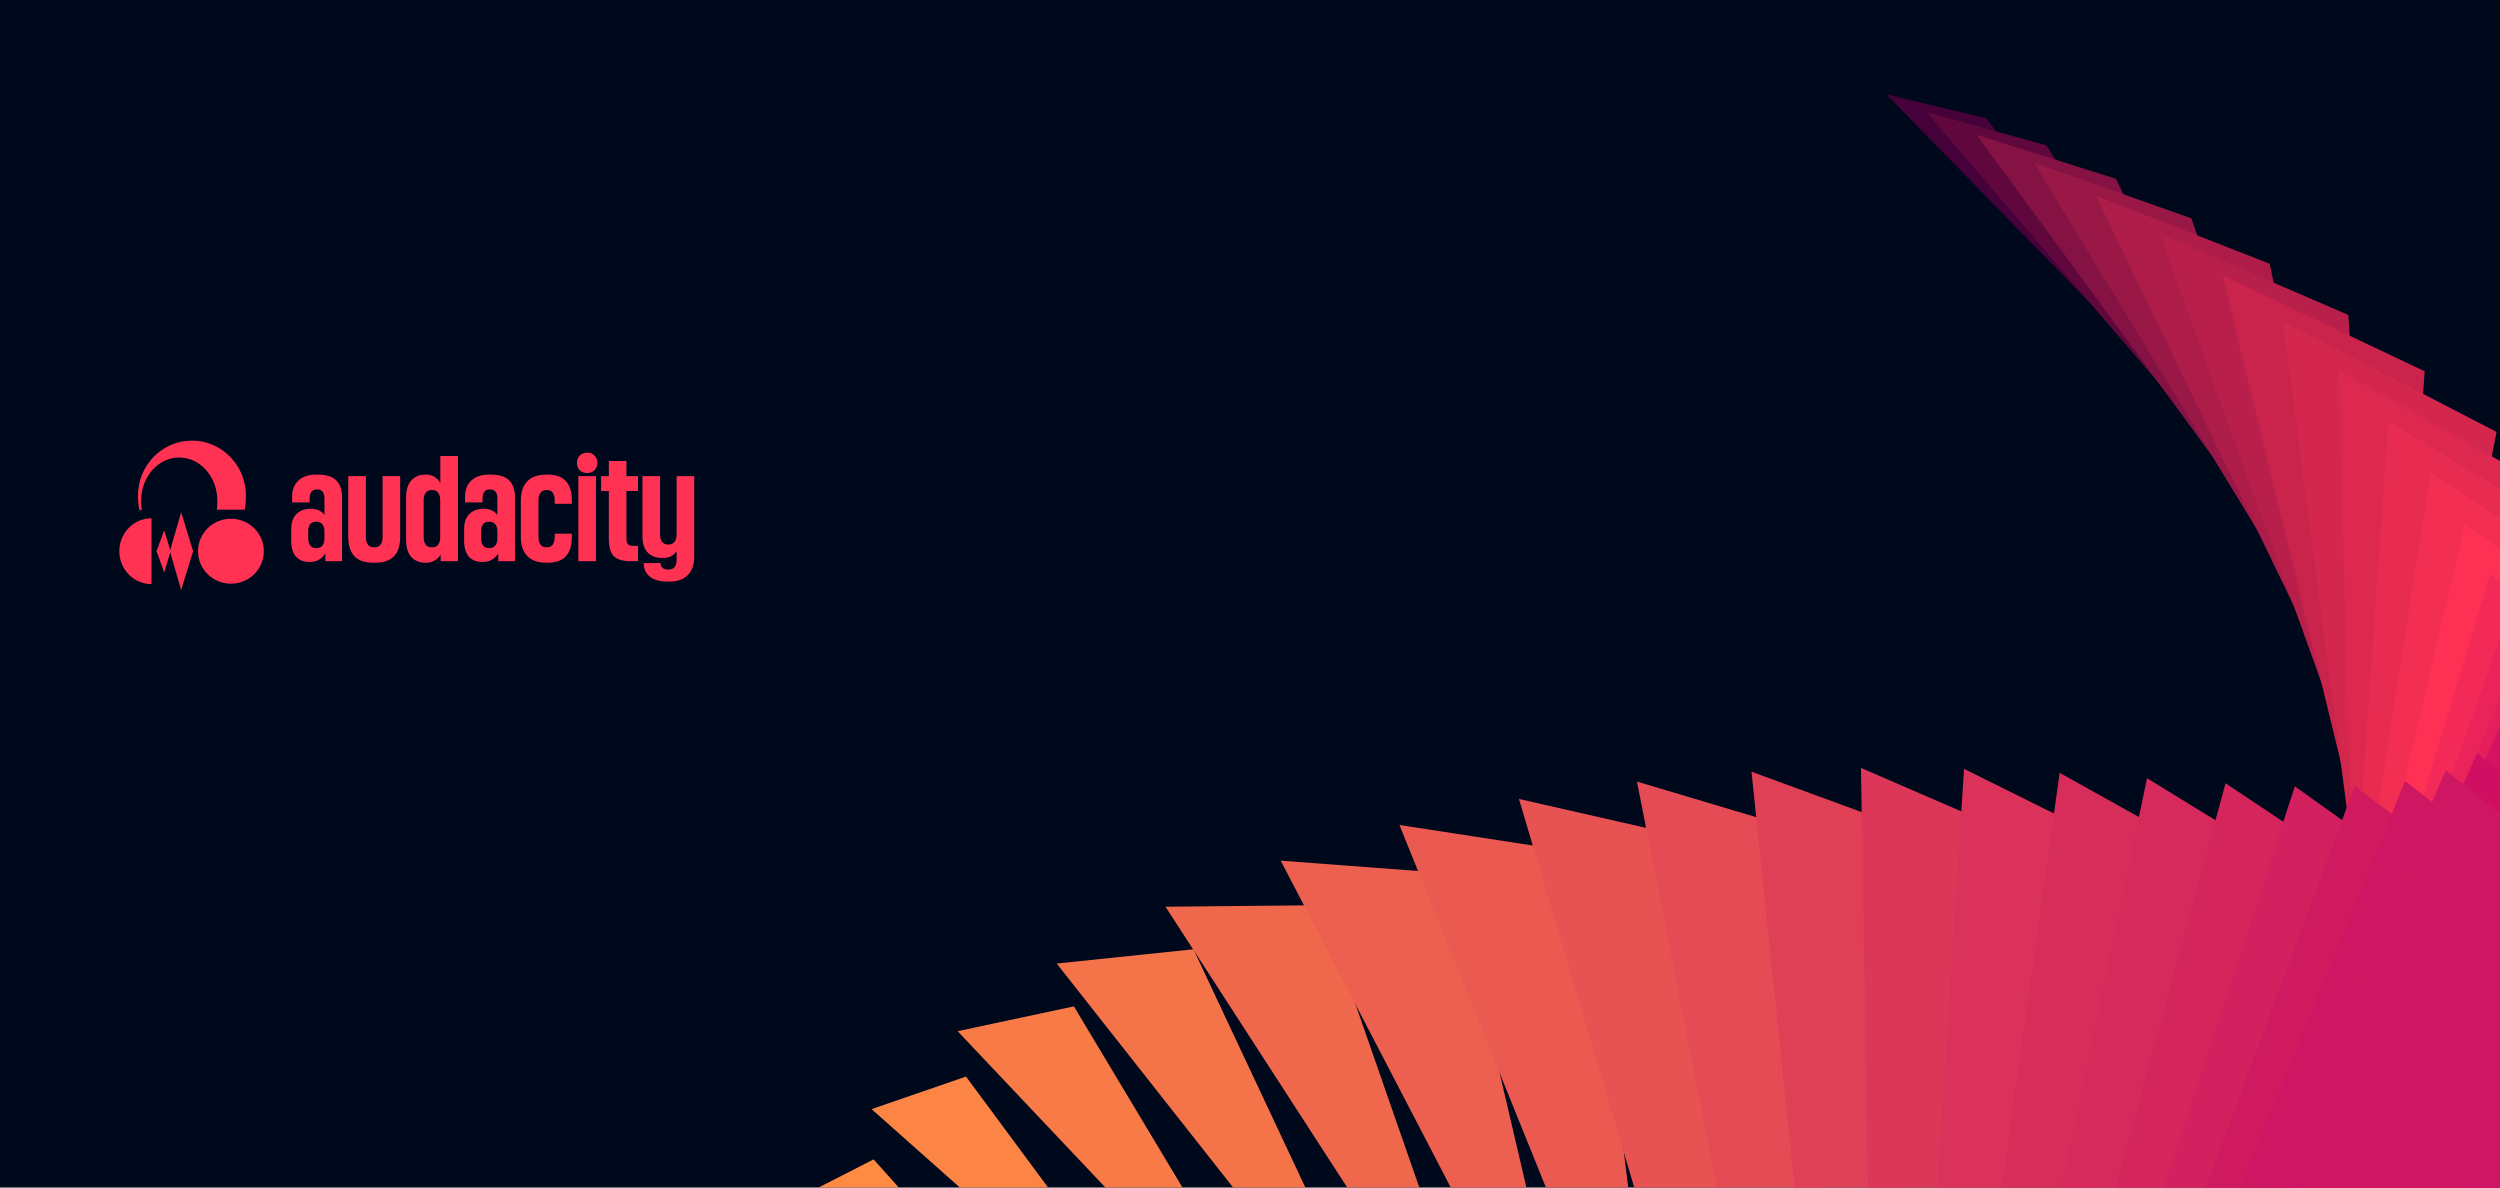
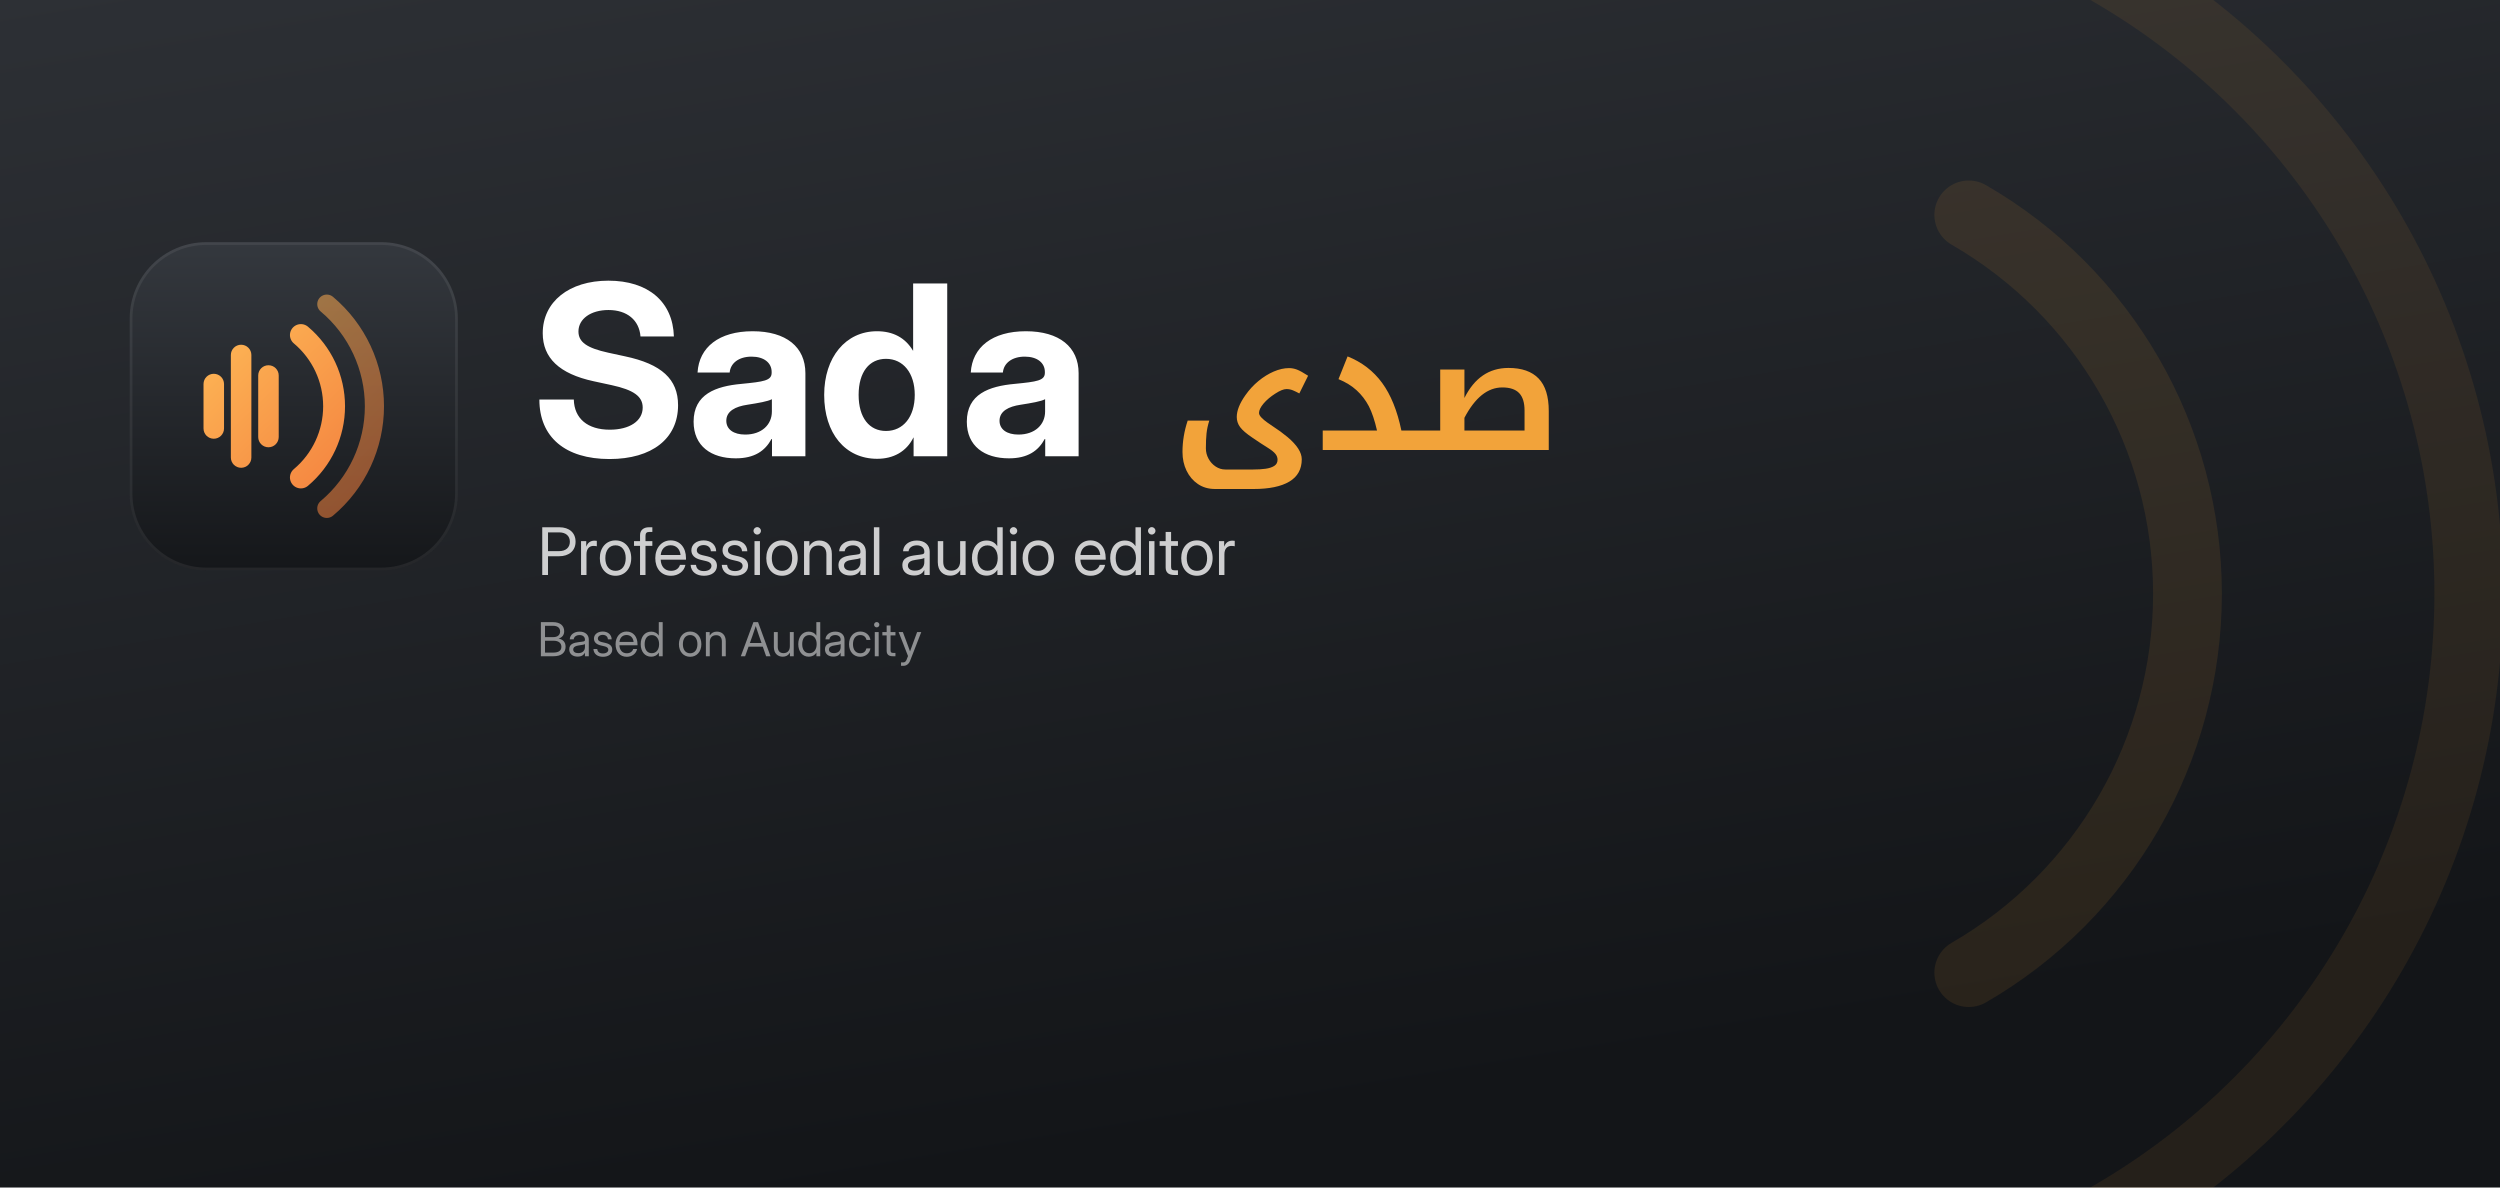
- <svg xmlns="http://www.w3.org/2000/svg" width="800" height="380" viewBox="0 0 800 380" fill="none">
-   <g clip-path="url(#clip0_3151_3563)">
-     <rect width="800" height="380" fill="#00081C" />
-     <path d="M603.652 30.207L721.223 150.662L635.603 37.822L603.652 30.207Z" fill="#46013A" />
-     <path d="M616.434 35.84L733.208 172.025L654.886 46.526L616.434 35.84Z" fill="#60083D" />
-     <path d="M632.488 43.131L744.029 195.194L677.112 57.214L632.488 43.131Z" fill="#841243" />
-     <path d="M650.879 52.066L752.985 220.117L701.246 69.863L650.879 52.066Z" fill="#991846" />
-     <path d="M670.693 62.615L759.494 246.665L726.327 84.421L670.693 62.615Z" fill="#AE1D49" />
-     <path d="M691.076 74.696L763.097 274.611L751.463 100.788L691.076 74.696Z" fill="#B8204B" />
-     <path d="M711.256 88.178L763.542 303.63L775.885 118.798L711.256 88.178Z" fill="#CA244C" />
-     <path d="M338.142 308.333L451.856 452.684L381.907 303.764L338.142 308.333Z" fill="#F57349" />
-     <path d="M372.956 290.147L481.072 457.178L422.712 289.663L372.956 290.147Z" fill="#F0684C" />
-     <path d="M306.435 329.977L421.139 451.293L343.644 322.035L306.435 329.977Z" fill="#F87A47" />
-     <path d="M409.829 275.411L508.204 464.495L464.967 279.565L409.829 275.411Z" fill="#ED604F" />
-     <path d="M730.554 102.873L760.753 333.317L798.903 138.206L730.554 102.873Z" fill="#D3274E" />
-     <path d="M278.896 354.916L389.584 453.217L309.118 344.5L278.896 354.916Z" fill="#FC8445" />
-     <path d="M447.817 263.996L532.776 474.251L507.736 273.213L447.817 263.996Z" fill="#EA5A50" />
-     <path d="M486.062 255.662L554.411 485.983L550.185 270.269L486.062 255.662Z" fill="#E75253" />
-     <path d="M256.502 382.783L357.923 458.582L279.551 371.004L256.502 382.783Z" fill="#FF8B43" />
-     <path d="M748.38 118.53L754.865 363.199L819.948 158.685L748.38 118.53Z" fill="#DD294F" />
-     <path d="M523.823 250.101L572.888 499.136L591.624 270.341L523.823 250.101Z" fill="#E44B54" />
-     <path d="M764.269 134.82L746.207 392.753L838.552 179.814L764.269 134.82Z" fill="#E82C51" />
-     <path d="M560.478 246.94L588.137 513.087L631.462 272.966L560.478 246.94Z" fill="#DF4056" />
-     <path d="M595.509 245.744L600.265 527.151L669.221 277.631L595.509 245.744Z" fill="#DC3759" />
-     <path d="M777.826 151.377L735.288 421.47L854.362 201.09L777.826 151.377Z" fill="#F22F52" />
-     <path d="M628.491 246.036L609.541 540.627L704.498 283.756L628.491 246.036Z" fill="#DA325A" />
-     <path d="M788.777 167.791L722.732 448.83L867.125 221.963L788.777 167.791Z" fill="#FE3154" />
-     <path d="M659.085 247.309L616.419 552.826L736.994 290.705L659.085 247.309Z" fill="#D72D5B" />
-     <path d="M796.923 183.626L709.242 474.389L876.691 241.855L796.923 183.626Z" fill="#F32957" />
-     <path d="M687.043 249.02L621.471 563.129L766.469 297.816L687.043 249.02Z" fill="#D62A5C" />
-     <path d="M802.132 198.459L695.525 497.736L882.968 260.187L802.132 198.459Z" fill="#EA235A" />
-     <path d="M712.166 250.636L625.356 570.999L792.779 304.403L712.166 250.636Z" fill="#D4255D" />
-     <path d="M804.331 211.893L682.256 518.533L885.952 276.423L804.331 211.893Z" fill="#E51F5C" />
-     <path d="M734.344 251.628L628.78 576.009L815.833 309.799L734.344 251.628Z" fill="#D2215E" />
-     <path d="M803.492 223.61L669.998 536.499L885.654 290.103L803.492 223.61Z" fill="#DF1B5E" />
-     <path d="M753.511 251.521L632.425 577.862L835.602 313.383L753.511 251.521Z" fill="#D01A60" />
-     <path d="M799.605 233.351L659.176 551.417L882.101 300.889L799.605 233.351Z" fill="#D51360" />
-     <path d="M769.619 249.909L636.889 576.366L852.092 314.627L769.619 249.909Z" fill="#CE1762" />
-     <path d="M792.666 240.974L650.041 563.107L875.323 308.575L792.666 240.974Z" fill="#D00F62" />
-     <path d="M782.67 246.463L642.656 571.447L865.324 313.119L782.67 246.463Z" fill="#CE1762" />
-     <path d="M84.429 176.386C84.429 182.126 79.715 186.78 73.899 186.78C68.083 186.78 63.369 182.126 63.369 176.386C63.369 170.645 68.083 165.991 73.899 165.991C79.715 165.991 84.429 170.645 84.429 176.386Z" fill="#FF3254" />
-     <path d="M61.418 140.997C51.878 140.997 44.144 148.882 44.144 158.609C44.144 160.037 44.311 161.916 44.625 163.245H45.365C45.23 162.423 45.16 161.085 45.16 160.219C45.16 152.59 50.619 146.405 57.353 146.405C64.088 146.405 69.547 152.59 69.547 160.219C69.547 160.944 69.497 162.393 69.402 163.088H78.301C78.557 161.882 78.692 159.893 78.692 158.609C78.692 148.882 70.958 140.997 61.418 140.997Z" fill="#FF3254" />
-     <path d="M38.182 176.386C38.182 182.202 42.794 186.917 48.483 186.917V165.854C42.794 165.854 38.182 170.569 38.182 176.386Z" fill="#FF3254" />
-     <path d="M57.969 163.913L61.798 176.386L57.969 188.797L54.366 176.386L57.969 163.913Z" fill="#FF3254" />
-     <path d="M52.552 169.704L54.586 176.386L52.552 183.158L50.08 176.386L52.552 169.704Z" fill="#FF3254" />
-     <path d="M98.93 179.835C97.183 179.835 95.782 179.274 94.728 178.152C93.706 176.997 93.195 175.297 93.195 173.053V169.292C93.195 167.147 93.772 165.53 94.926 164.441C96.079 163.352 97.546 162.807 99.326 162.807H99.523C100.479 162.807 101.336 162.989 102.094 163.352C102.885 163.715 103.462 164.21 103.824 164.837V159.59C103.824 157.61 103.066 156.62 101.55 156.62H101.352C100.594 156.62 100.018 156.884 99.622 157.412C99.26 157.94 99.078 158.666 99.078 159.59V160.778H93.492V158.748C93.492 156.702 94.151 155.053 95.469 153.799C96.821 152.512 98.732 151.868 101.204 151.868H101.698C104.368 151.868 106.329 152.479 107.581 153.7C108.834 154.888 109.46 156.686 109.46 159.095V179.587H104.121V177.112C102.901 178.927 101.27 179.835 99.227 179.835H98.93ZM98.633 172.41C98.633 173.301 98.848 174.027 99.276 174.588C99.704 175.116 100.314 175.38 101.105 175.38H101.352C102.143 175.38 102.753 175.116 103.182 174.588C103.61 174.027 103.824 173.301 103.824 172.41V169.935C103.824 169.044 103.61 168.335 103.182 167.807C102.753 167.246 102.143 166.965 101.352 166.965H101.105C100.281 166.965 99.655 167.229 99.227 167.757C98.831 168.285 98.633 169.011 98.633 169.935V172.41Z" fill="#FF3254" />
-     <path d="M119.554 180.082C116.786 180.082 114.743 179.389 113.424 178.003C112.106 176.617 111.447 174.522 111.447 171.717V152.363H117.083V171.915C117.083 172.905 117.297 173.697 117.725 174.291C118.154 174.852 118.78 175.132 119.604 175.132H119.9C120.724 175.132 121.351 174.852 121.779 174.291C122.207 173.697 122.422 172.905 122.422 171.915V152.363H128.057V171.717C128.057 174.522 127.398 176.617 126.08 178.003C124.762 179.389 122.718 180.082 119.95 180.082H119.554Z" fill="#FF3254" />
-     <path d="M136.164 180.082C134.285 180.082 132.769 179.472 131.616 178.251C130.495 176.997 129.935 175.132 129.935 172.657V159.293C129.935 156.818 130.495 154.97 131.616 153.749C132.769 152.495 134.285 151.868 136.164 151.868H136.411C137.433 151.868 138.339 152.132 139.13 152.66C139.921 153.155 140.514 153.815 140.91 154.64V145.928H146.546V179.587H141.009V177.508C140.481 178.3 139.822 178.927 139.031 179.389C138.273 179.851 137.4 180.082 136.411 180.082H136.164ZM135.571 171.915C135.571 172.905 135.785 173.697 136.213 174.291C136.642 174.852 137.268 175.132 138.092 175.132H138.339C139.163 175.132 139.789 174.852 140.218 174.291C140.646 173.697 140.86 172.905 140.86 171.915V160.035C140.86 159.045 140.646 158.27 140.218 157.709C139.789 157.115 139.163 156.818 138.339 156.818H138.092C137.268 156.818 136.642 157.115 136.213 157.709C135.785 158.27 135.571 159.045 135.571 160.035V171.915Z" fill="#FF3254" />
-     <path d="M154.257 179.835C152.51 179.835 151.109 179.274 150.055 178.152C149.033 176.997 148.522 175.297 148.522 173.053V169.292C148.522 167.147 149.099 165.53 150.252 164.441C151.406 163.352 152.872 162.807 154.652 162.807H154.85C155.806 162.807 156.663 162.989 157.421 163.352C158.212 163.715 158.788 164.21 159.151 164.837V159.59C159.151 157.61 158.393 156.62 156.877 156.62H156.679C155.921 156.62 155.344 156.884 154.949 157.412C154.586 157.94 154.405 158.666 154.405 159.59V160.778H148.819V158.748C148.819 156.702 149.478 155.053 150.796 153.799C152.147 152.512 154.059 151.868 156.531 151.868H157.025C159.695 151.868 161.656 152.479 162.908 153.7C164.16 154.888 164.787 156.686 164.787 159.095V179.587H159.447V177.112C158.228 178.927 156.597 179.835 154.553 179.835H154.257ZM153.96 172.41C153.96 173.301 154.174 174.027 154.603 174.588C155.031 175.116 155.641 175.38 156.432 175.38H156.679C157.47 175.38 158.08 175.116 158.508 174.588C158.937 174.027 159.151 173.301 159.151 172.41V169.935C159.151 169.044 158.937 168.335 158.508 167.807C158.08 167.246 157.47 166.965 156.679 166.965H156.432C155.608 166.965 154.982 167.229 154.553 167.757C154.158 168.285 153.96 169.011 153.96 169.935V172.41Z" fill="#FF3254" />
-     <path d="M174.881 180.082C172.178 180.082 170.135 179.373 168.751 177.954C167.367 176.535 166.675 174.505 166.675 171.866V160.085C166.675 157.445 167.367 155.416 168.751 153.997C170.135 152.578 172.178 151.868 174.881 151.868H175.227C180.401 151.868 182.989 154.607 182.989 160.085V161.223H177.501V160.035C177.501 159.012 177.287 158.22 176.858 157.659C176.463 157.098 175.853 156.818 175.029 156.818H174.832C174.008 156.818 173.381 157.115 172.953 157.709C172.525 158.27 172.31 159.045 172.31 160.035V171.915C172.31 172.905 172.525 173.697 172.953 174.291C173.381 174.852 174.008 175.132 174.832 175.132H175.029C175.853 175.132 176.463 174.852 176.858 174.291C177.287 173.697 177.501 172.905 177.501 171.915V170.777H182.989V171.866C182.989 177.343 180.401 180.082 175.227 180.082H174.881Z" fill="#FF3254" />
-     <path d="M185.075 152.363H190.711V179.587H185.075V152.363ZM184.63 148.106C184.63 147.149 184.927 146.374 185.52 145.78C186.147 145.153 186.938 144.839 187.893 144.839C188.849 144.839 189.624 145.153 190.217 145.78C190.843 146.374 191.156 147.149 191.156 148.106C191.156 149.063 190.843 149.855 190.217 150.482C189.624 151.076 188.849 151.373 187.893 151.373C186.938 151.373 186.147 151.076 185.52 150.482C184.927 149.855 184.63 149.063 184.63 148.106Z" fill="#FF3254" />
-     <path d="M201.741 179.587C199.335 179.587 197.572 179.059 196.451 178.003C195.364 176.914 194.82 175.066 194.82 172.459V157.115H192.348V152.363H194.82V147.512H200.456V152.363H204.163V157.115H200.456V172.113C200.456 173.07 200.62 173.746 200.95 174.142C201.28 174.505 201.856 174.687 202.68 174.687H204.163V179.587H201.741Z" fill="#FF3254" />
-     <path d="M213.797 186.121C211.358 186.121 209.479 185.643 208.161 184.686C206.875 183.729 206.15 182.409 205.986 180.726L205.936 180.181H211.325L211.374 180.478C211.572 181.666 212.379 182.26 213.797 182.26H213.945C215.659 182.26 216.516 181.204 216.516 179.092V176.37C215.56 177.822 214.143 178.548 212.264 178.548H211.967C209.957 178.548 208.392 177.97 207.271 176.815C206.15 175.66 205.59 173.928 205.59 171.618V152.363H211.226V171.074C211.226 172.063 211.44 172.839 211.869 173.4C212.33 173.961 212.956 174.241 213.747 174.241H213.994C214.785 174.241 215.395 173.961 215.824 173.4C216.285 172.839 216.516 172.063 216.516 171.074V152.363H222.151V178.003C222.151 180.709 221.443 182.739 220.026 184.092C218.641 185.445 216.664 186.121 214.093 186.121H213.797Z" fill="#FF3254" />
+ <svg xmlns="http://www.w3.org/2000/svg" width="800" height="380" viewBox="0 0 800 380">
+   <defs>
+     <linearGradient id="pg" x1="0" y1="0" x2="0.35" y2="1">
+       <stop offset="0" stop-color="#2D3035" />
+       <stop offset="1" stop-color="#131518" />
+     </linearGradient>
+     <linearGradient id="mbg" x1="0" y1="0" x2="0" y2="1">
+       <stop offset="0" stop-color="#34383E" />
+       <stop offset="1" stop-color="#15171A" />
+     </linearGradient>
+     <linearGradient id="mamber" gradientUnits="userSpaceOnUse" x1="200" y1="200" x2="800" y2="820">
+       <stop offset="0" stop-color="#FFC15A" />
+       <stop offset="1" stop-color="#F2763A" />
+     </linearGradient>
+   </defs>
+   <rect width="800" height="380" fill="url(#pg)" />
+   <path d="M630.00,68.76 A140.00,140.00 0 0 1 630.00,311.24" fill="none" stroke="#F2A33A" stroke-width="22" stroke-linecap="round" stroke-opacity="0.100" />
+   <path d="M675.00,-9.19 A230.00,230.00 0 0 1 675.00,389.19" fill="none" stroke="#F2A33A" stroke-width="22" stroke-linecap="round" stroke-opacity="0.083" />
+   <path d="M720.00,-87.13 A320.00,320.00 0 0 1 720.00,467.13" fill="none" stroke="#F2A33A" stroke-width="22" stroke-linecap="round" stroke-opacity="0.067" />
+   <path d="M765.00,-165.07 A410.00,410.00 0 0 1 765.00,545.07" fill="none" stroke="#F2A33A" stroke-width="22" stroke-linecap="round" stroke-opacity="0.050" />
+   <path d="M810.00,-243.01 A500.00,500.00 0 0 1 810.00,623.01" fill="none" stroke="#F2A33A" stroke-width="22" stroke-linecap="round" stroke-opacity="0.033" />
+   <g transform="translate(38.00,74.00) scale(0.10938)">
+     <rect x="32" y="32" width="960" height="960" rx="224" fill="url(#mbg)" />
+     <rect x="36" y="36" width="952" height="952" rx="220" fill="none" stroke="#FFFFFF" stroke-opacity="0.07" stroke-width="8" />
+     <rect x="248.0" y="417.0" width="60" height="190" rx="30.0" fill="url(#mamber)" />
+     <rect x="328.0" y="332.0" width="60" height="360" rx="30.0" fill="url(#mamber)" />
+     <rect x="408.0" y="392.0" width="60" height="240" rx="30.0" fill="url(#mamber)" />
+     <path d="M532.84,303.64 A272.00,272.00 0 0 1 532.84,720.36" fill="none" stroke="url(#mamber)" stroke-width="64" stroke-linecap="round" stroke-opacity="1.0" />
+     <path d="M608.69,213.24 A390.00,390.00 0 0 1 608.69,810.76" fill="none" stroke="url(#mamber)" stroke-width="56" stroke-linecap="round" stroke-opacity="0.55" />
  </g>
-   <defs>
-     <clipPath id="clip0_3151_3563">
-       <rect width="800" height="380" fill="white" />
-     </clipPath>
-   </defs>
+   <path d="M195.049 146.891C208.668 146.891 216.98 140.322 216.98 129.672C216.98 121.359 211.748 116.498 199.947 114.012L194.641 112.861C187.85 111.377 185.104 109.484 185.104 106.07C185.104 102.025 189.074 99.205 194.715 99.205C200.652 99.205 204.549 102.434 204.957 107.666H215.645C215.311 96.533 207.406 89.816 194.678 89.816C182.098 89.816 173.674 96.57 173.674 106.627C173.674 114.531 178.98 119.615 189.928 121.99L195.754 123.252C202.768 124.773 205.662 126.852 205.662 130.414C205.662 134.719 201.469 137.502 195.123 137.502C188.035 137.502 183.768 133.939 183.619 127.854H172.598C172.598 139.877 180.873 146.891 195.049 146.891ZM235.424 146.668C241.436 146.668 244.812 144.293 246.891 140.471H247.039V146.0H257.727V119.43C257.727 111.043 251.566 105.996 240.842 105.996C230.08 105.996 223.697 111.117 223.215 119.207H233.494C233.754 116.201 236.426 114.123 240.508 114.123C244.516 114.123 246.928 116.127 246.928 119.021V119.281C246.928 121.805 244.404 122.139 237.242 122.844C229.078 123.586 221.953 126.109 221.953 134.941C221.953 142.771 227.594 146.668 235.424 146.668ZM238.467 139.061C234.793 139.061 232.418 137.428 232.418 134.645C232.418 131.527 235.387 130.08 239.135 129.523C242.66 128.967 245.74 128.447 247.002 127.742V131.676C247.002 135.906 243.736 139.061 238.467 139.061ZM280.697 146.816C285.855 146.816 290.049 144.553 292.312 139.988H292.35V146.0H303.111V90.707H292.201V112.23H292.164C289.641 108.0 285.707 105.996 280.623 105.996C270.604 105.996 263.738 114.346 263.738 126.369C263.738 138.652 270.455 146.816 280.697 146.816ZM283.518 137.91C278.211 137.91 274.76 133.717 274.76 126.369C274.76 119.021 278.211 114.828 283.518 114.828C289.047 114.828 292.721 119.393 292.721 126.369C292.721 133.383 289.047 137.91 283.518 137.91ZM322.854 146.668C328.865 146.668 332.242 144.293 334.32 140.471H334.469V146.0H345.156V119.43C345.156 111.043 338.996 105.996 328.271 105.996C317.51 105.996 311.127 111.117 310.645 119.207H320.924C321.184 116.201 323.855 114.123 327.938 114.123C331.945 114.123 334.357 116.127 334.357 119.021V119.281C334.357 121.805 331.834 122.139 324.672 122.844C316.508 123.586 309.383 126.109 309.383 134.941C309.383 142.771 315.023 146.668 322.854 146.668ZM325.896 139.061C322.223 139.061 319.848 137.428 319.848 134.645C319.848 131.527 322.816 130.08 326.564 129.523C330.09 128.967 333.17 128.447 334.432 127.742V131.676C334.432 135.906 331.166 139.061 325.896 139.061Z" fill="#FFFFFF" fill-opacity="1.0" />
+   <path d="M388.848 156.48Q385.676 156.48 383.336 154.894Q380.996 153.308 379.696 150.63Q378.396 147.952 378.396 144.624Q378.396 139.58 380.06 134.588H386.976Q386.3 136.72 386.092 138.67Q385.884 140.62 385.884 143.48Q385.884 145.248 386.742 146.808Q387.6 148.368 389.03 149.304Q390.46 150.24 392.072 150.24H401.068Q403.2 150.24 404.942 150.006Q406.684 149.772 407.75 149.096Q408.816 148.42 408.816 147.12Q408.816 146.08 408.114 145.222Q407.412 144.364 405.748 143.324Q403.564 141.972 400.756 140.048Q397.896 138.124 396.83 136.668Q395.764 135.212 395.764 133.444Q395.764 130.376 398.52 126.476Q400.34 123.876 402.706 121.926Q405.072 119.976 407.62 118.884Q410.168 117.792 412.508 117.792Q413.756 117.792 415.004 118.26Q416.252 118.728 418.592 120.236L415.784 125.904Q414.744 125.332 413.756 124.916Q412.768 124.5 411.676 124.5Q410.324 124.5 408.088 125.956Q405.8 127.412 404.344 129.128Q402.888 130.844 402.888 132.144Q402.888 132.82 403.668 133.626Q404.448 134.432 405.514 135.186Q406.58 135.94 407.516 136.564Q409.648 137.916 411.988 139.84Q416.564 143.688 416.564 146.964Q416.564 151.748 412.586 154.114Q408.608 156.48 401.12 156.48ZM423.272 137.76H440.64Q439.548 132.976 438.04 130.012Q436.48 127.048 434.114 124.89Q431.748 122.732 428.316 121.328L431.228 114.048Q438.092 116.804 442.278 122.524Q446.464 128.244 448.44 137.76H455.252Q455.512 137.76 455.512 137.968V143.74Q455.512 144.0 455.252 144.0H423.272ZM454.732 144.0Q454.472 144.0 454.472 143.74V137.968Q454.472 137.76 454.732 137.76H460.868V118.26H468.616V127.36Q473.4 117.74 482.708 117.74Q489.104 117.74 492.354 121.12Q495.604 124.5 495.604 131.52V144.0ZM487.856 137.76V131.364Q487.856 127.568 486.114 125.774Q484.372 123.98 480.732 123.98Q473.712 123.98 468.616 133.704V137.76Z" fill="#F2A33A" fill-opacity="1.0" />
+   <path d="M173.518 184.0H175.363V178.001H178.911C182.1 178.001 184.182 176.207 184.182 173.356C184.182 170.506 182.182 168.722 178.993 168.722H173.518ZM175.363 176.361V170.362H178.932C181.054 170.362 182.356 171.5 182.356 173.356C182.356 175.212 181.054 176.361 178.932 176.361ZM185.935 184.0H187.678V177.335C187.678 175.5 188.714 174.689 189.914 174.689C190.416 174.689 190.836 174.771 190.98 174.812V173.069C190.836 173.049 190.56 173.008 190.242 173.008C188.888 173.008 188.037 173.756 187.637 174.874H187.596V173.172H185.935ZM196.968 184.246C199.973 184.246 201.993 181.908 201.993 178.606C201.993 175.284 199.973 172.926 196.968 172.926C193.964 172.926 191.944 175.284 191.944 178.606C191.944 181.908 193.964 184.246 196.968 184.246ZM196.968 182.667C194.917 182.667 193.708 181.067 193.708 178.606C193.708 176.125 194.928 174.505 196.968 174.505C199.009 174.505 200.229 176.135 200.229 178.606C200.229 181.057 199.019 182.667 196.968 182.667ZM208.75 173.172H206.556V171.511C206.556 170.578 206.904 170.219 207.827 170.219H208.75V168.722H207.663C205.91 168.722 204.812 169.696 204.812 171.244V173.172H202.885V174.669H204.812V184.0H206.556V174.669H208.75ZM214.718 184.246C217.076 184.246 218.922 182.831 219.332 180.76H217.589C217.261 181.888 216.256 182.667 214.718 182.667C212.667 182.667 211.498 181.211 211.416 179.088H219.517V178.606C219.517 175.243 217.609 172.926 214.595 172.926C211.724 172.926 209.693 175.315 209.693 178.606C209.693 181.867 211.539 184.246 214.718 184.246ZM211.437 177.591C211.621 175.684 212.821 174.484 214.595 174.484C216.379 174.484 217.589 175.684 217.773 177.591ZM225.279 184.246C227.638 184.246 229.422 183.057 229.422 181.047C229.422 179.488 228.479 178.535 226.407 178.042L224.664 177.632C223.618 177.386 222.982 176.904 222.982 176.084C222.982 175.161 223.833 174.423 225.167 174.423C226.561 174.423 227.453 175.264 227.474 176.412H229.176C229.114 174.259 227.422 172.926 225.167 172.926C222.849 172.926 221.239 174.238 221.239 176.084C221.239 177.663 222.285 178.688 224.295 179.16L226.038 179.57C227.002 179.796 227.668 180.268 227.668 181.088C227.668 182.052 226.735 182.749 225.238 182.749C223.721 182.749 222.839 182.052 222.716 180.76H220.993C221.137 183.118 222.962 184.246 225.279 184.246ZM235.246 184.246C237.604 184.246 239.389 183.057 239.389 181.047C239.389 179.488 238.445 178.535 236.374 178.042L234.631 177.632C233.585 177.386 232.949 176.904 232.949 176.084C232.949 175.161 233.8 174.423 235.133 174.423C236.528 174.423 237.42 175.264 237.44 176.412H239.143C239.081 174.259 237.389 172.926 235.133 172.926C232.816 172.926 231.206 174.238 231.206 176.084C231.206 177.663 232.252 178.688 234.262 179.16L236.005 179.57C236.969 179.796 237.635 180.268 237.635 181.088C237.635 182.052 236.702 182.749 235.205 182.749C233.688 182.749 232.806 182.052 232.683 180.76H230.96C231.104 183.118 232.929 184.246 235.246 184.246ZM241.439 184.0H243.183V173.172H241.439ZM242.311 171.06C242.967 171.06 243.5 170.526 243.5 169.87C243.5 169.214 242.967 168.681 242.311 168.681C241.655 168.681 241.122 169.214 241.122 169.87C241.122 170.526 241.655 171.06 242.311 171.06ZM250.237 184.246C253.242 184.246 255.262 181.908 255.262 178.606C255.262 175.284 253.242 172.926 250.237 172.926C247.233 172.926 245.213 175.284 245.213 178.606C245.213 181.908 247.233 184.246 250.237 184.246ZM250.237 182.667C248.187 182.667 246.977 181.067 246.977 178.606C246.977 176.125 248.197 174.505 250.237 174.505C252.278 174.505 253.498 176.135 253.498 178.606C253.498 181.057 252.288 182.667 250.237 182.667ZM259.035 177.663C259.035 175.479 260.307 174.566 261.886 174.566C263.506 174.566 264.449 175.52 264.449 177.396V184.0H266.192V177.273C266.192 174.392 264.398 172.967 262.214 172.967C260.84 172.967 259.743 173.531 258.994 174.761V173.172H257.292V184.0H259.035ZM272.078 184.164C274.047 184.164 274.898 183.241 275.298 182.462H275.339V184.0H277.062V176.535C277.062 174.392 275.462 172.967 272.939 172.967C270.376 172.967 268.623 174.433 268.53 176.412H270.304C270.386 175.335 271.432 174.505 272.939 174.505C274.457 174.505 275.339 175.356 275.339 176.535V176.638C275.339 177.468 274.672 177.386 272.611 177.663C270.438 177.95 268.305 178.401 268.305 180.883C268.305 183.046 269.925 184.164 272.078 184.164ZM272.324 182.605C270.94 182.605 270.089 182 270.089 180.985C270.089 179.765 271.278 179.334 272.529 179.16C273.77 178.986 275.072 178.791 275.339 178.545V179.898C275.339 181.313 274.457 182.605 272.324 182.605ZM281.389 168.722H279.646V184.0H281.389ZM292.524 184.164C294.493 184.164 295.344 183.241 295.744 182.462H295.785V184.0H297.508V176.535C297.508 174.392 295.908 172.967 293.386 172.967C290.822 172.967 289.069 174.433 288.977 176.412H290.75C290.833 175.335 291.878 174.505 293.386 174.505C294.903 174.505 295.785 175.356 295.785 176.535V176.638C295.785 177.468 295.119 177.386 293.058 177.663C290.884 177.95 288.751 178.401 288.751 180.883C288.751 183.046 290.371 184.164 292.524 184.164ZM292.771 182.605C291.386 182.605 290.535 182 290.535 180.985C290.535 179.765 291.725 179.334 292.976 179.16C294.216 178.986 295.519 178.791 295.785 178.545V179.898C295.785 181.313 294.903 182.605 292.771 182.605ZM304.07 184.205C305.444 184.205 306.542 183.641 307.29 182.411V184.0H308.992V173.172H307.249V179.509C307.249 181.693 305.978 182.605 304.398 182.605C302.778 182.605 301.835 181.652 301.835 179.775V173.172H300.092V179.898C300.092 182.78 301.886 184.205 304.07 184.205ZM315.719 184.205C317.124 184.205 318.364 183.61 319.144 182.359H319.164V184.0H320.866V168.722H319.123V174.771H319.103C318.405 173.562 317.124 172.967 315.719 172.967C312.899 172.967 311.022 175.243 311.022 178.586C311.022 181.918 312.899 184.205 315.719 184.205ZM315.985 182.636C314.109 182.636 312.786 181.242 312.786 178.586C312.786 175.93 314.109 174.525 315.985 174.525C317.995 174.525 319.267 176.135 319.267 178.586C319.267 181.037 317.995 182.636 315.985 182.636ZM323.45 184.0H325.193V173.172H323.45ZM324.322 171.06C324.978 171.06 325.511 170.526 325.511 169.87C325.511 169.214 324.978 168.681 324.322 168.681C323.666 168.681 323.132 169.214 323.132 169.87C323.132 170.526 323.666 171.06 324.322 171.06ZM332.248 184.246C335.252 184.246 337.272 181.908 337.272 178.606C337.272 175.284 335.252 172.926 332.248 172.926C329.244 172.926 327.224 175.284 327.224 178.606C327.224 181.908 329.244 184.246 332.248 184.246ZM332.248 182.667C330.197 182.667 328.987 181.067 328.987 178.606C328.987 176.125 330.208 174.505 332.248 174.505C334.289 174.505 335.509 176.135 335.509 178.606C335.509 181.057 334.299 182.667 332.248 182.667ZM349.023 184.246C351.382 184.246 353.228 182.831 353.638 180.76H351.895C351.566 181.888 350.562 182.667 349.023 182.667C346.973 182.667 345.804 181.211 345.722 179.088H353.822V178.606C353.822 175.243 351.915 172.926 348.9 172.926C346.029 172.926 343.999 175.315 343.999 178.606C343.999 181.867 345.845 184.246 349.023 184.246ZM345.742 177.591C345.927 175.684 347.126 174.484 348.9 174.484C350.685 174.484 351.895 175.684 352.079 177.591ZM359.954 184.205C361.359 184.205 362.6 183.61 363.379 182.359H363.399V184.0H365.102V168.722H363.358V174.771H363.338C362.641 173.562 361.359 172.967 359.954 172.967C357.134 172.967 355.258 175.243 355.258 178.586C355.258 181.918 357.134 184.205 359.954 184.205ZM360.221 182.636C358.344 182.636 357.021 181.242 357.021 178.586C357.021 175.93 358.344 174.525 360.221 174.525C362.23 174.525 363.502 176.135 363.502 178.586C363.502 181.037 362.23 182.636 360.221 182.636ZM367.686 184.0H369.429V173.172H367.686ZM368.557 171.06C369.213 171.06 369.747 170.526 369.747 169.87C369.747 169.214 369.213 168.681 368.557 168.681C367.901 168.681 367.368 169.214 367.368 169.87C367.368 170.526 367.901 171.06 368.557 171.06ZM376.945 173.172H374.75V170.219H373.007V173.172H371.08V174.669H373.007V181.56C373.007 183.19 373.92 184.0 375.776 184.0H376.945V182.503H375.94C375.048 182.503 374.75 182.216 374.75 181.375V174.669H376.945ZM383.015 184.246C386.02 184.246 388.04 181.908 388.04 178.606C388.04 175.284 386.02 172.926 383.015 172.926C380.011 172.926 377.991 175.284 377.991 178.606C377.991 181.908 380.011 184.246 383.015 184.246ZM383.015 182.667C380.964 182.667 379.754 181.067 379.754 178.606C379.754 176.125 380.975 174.505 383.015 174.505C385.056 174.505 386.276 176.135 386.276 178.606C386.276 181.057 385.066 182.667 383.015 182.667ZM390.07 184.0H391.813V177.335C391.813 175.5 392.849 174.689 394.048 174.689C394.551 174.689 394.971 174.771 395.115 174.812V173.069C394.971 173.049 394.694 173.008 394.376 173.008C393.023 173.008 392.172 173.756 391.772 174.874H391.731V173.172H390.07Z" fill="#FFFFFF" fill-opacity="0.78" />
+   <path d="M173.084 210.0H177.083C179.705 210.0 180.987 208.806 180.987 206.938C180.987 205.378 180.005 204.565 178.768 204.36V204.346C179.881 203.972 180.54 203.24 180.54 201.987C180.54 200.208 179.214 199.087 177.024 199.087H173.084ZM174.402 208.828V205.034H177.156C178.753 205.034 179.646 205.781 179.646 206.99C179.646 208.198 178.731 208.828 177.083 208.828ZM174.402 203.877V200.259H177.076C178.431 200.259 179.236 200.955 179.236 202.068C179.236 203.181 178.431 203.877 177.076 203.877ZM184.854 210.117C186.26 210.117 186.868 209.458 187.154 208.901H187.183V210.0H188.414V204.668C188.414 203.137 187.271 202.119 185.469 202.119C183.638 202.119 182.386 203.167 182.32 204.58H183.587C183.646 203.811 184.393 203.218 185.469 203.218C186.553 203.218 187.183 203.826 187.183 204.668V204.741C187.183 205.334 186.707 205.276 185.235 205.474C183.682 205.679 182.159 206.001 182.159 207.773C182.159 209.319 183.316 210.117 184.854 210.117ZM185.03 209.004C184.041 209.004 183.433 208.572 183.433 207.847C183.433 206.975 184.283 206.667 185.176 206.543C186.062 206.418 186.993 206.279 187.183 206.104V207.07C187.183 208.081 186.553 209.004 185.03 209.004ZM192.955 210.176C194.639 210.176 195.914 209.326 195.914 207.891C195.914 206.777 195.24 206.096 193.76 205.745L192.515 205.452C191.768 205.276 191.314 204.932 191.314 204.346C191.314 203.687 191.922 203.159 192.874 203.159C193.87 203.159 194.507 203.76 194.522 204.58H195.738C195.694 203.042 194.485 202.09 192.874 202.09C191.219 202.09 190.069 203.027 190.069 204.346C190.069 205.474 190.816 206.206 192.251 206.543L193.497 206.836C194.185 206.997 194.661 207.334 194.661 207.92C194.661 208.608 193.995 209.106 192.925 209.106C191.841 209.106 191.211 208.608 191.124 207.686H189.893C189.996 209.37 191.299 210.176 192.955 210.176ZM200.572 210.176C202.256 210.176 203.575 209.165 203.868 207.686H202.623C202.388 208.491 201.67 209.048 200.572 209.048C199.107 209.048 198.272 208.008 198.213 206.492H204V206.147C204 203.745 202.637 202.09 200.484 202.09C198.433 202.09 196.983 203.796 196.983 206.147C196.983 208.477 198.301 210.176 200.572 210.176ZM198.228 205.422C198.36 204.06 199.217 203.203 200.484 203.203C201.758 203.203 202.623 204.06 202.754 205.422ZM208.379 210.146C209.383 210.146 210.269 209.722 210.826 208.828H210.84V210.0H212.056V199.087H210.811V203.408H210.796C210.298 202.544 209.383 202.119 208.379 202.119C206.365 202.119 205.025 203.745 205.025 206.133C205.025 208.513 206.365 210.146 208.379 210.146ZM208.57 209.026C207.229 209.026 206.285 208.03 206.285 206.133C206.285 204.236 207.229 203.232 208.57 203.232C210.005 203.232 210.914 204.382 210.914 206.133C210.914 207.883 210.005 209.026 208.57 209.026ZM220.845 210.176C222.991 210.176 224.434 208.506 224.434 206.147C224.434 203.774 222.991 202.09 220.845 202.09C218.699 202.09 217.256 203.774 217.256 206.147C217.256 208.506 218.699 210.176 220.845 210.176ZM220.845 209.048C219.38 209.048 218.516 207.905 218.516 206.147C218.516 204.375 219.388 203.218 220.845 203.218C222.303 203.218 223.174 204.382 223.174 206.147C223.174 207.898 222.31 209.048 220.845 209.048ZM227.129 205.474C227.129 203.914 228.038 203.262 229.166 203.262C230.323 203.262 230.997 203.943 230.997 205.283V210.0H232.242V205.195C232.242 203.137 230.96 202.119 229.4 202.119C228.418 202.119 227.635 202.522 227.1 203.401V202.266H225.884V210.0H227.129ZM237.061 210.0H238.438L239.537 206.938H244.092L245.162 210.0H246.568L242.583 199.087H241.089ZM239.954 205.767 240.796 203.423C241.075 202.654 241.368 201.775 241.836 200.325C242.305 201.775 242.598 202.654 242.869 203.423L243.689 205.767ZM250.479 210.146C251.46 210.146 252.244 209.744 252.779 208.865V210.0H253.995V202.266H252.75V206.792C252.75 208.352 251.841 209.004 250.713 209.004C249.556 209.004 248.882 208.323 248.882 206.982V202.266H247.637V207.07C247.637 209.128 248.919 210.146 250.479 210.146ZM258.799 210.146C259.803 210.146 260.689 209.722 261.246 208.828H261.26V210.0H262.476V199.087H261.231V203.408H261.216C260.718 202.544 259.803 202.119 258.799 202.119C256.785 202.119 255.445 203.745 255.445 206.133C255.445 208.513 256.785 210.146 258.799 210.146ZM258.99 209.026C257.649 209.026 256.705 208.03 256.705 206.133C256.705 204.236 257.649 203.232 258.99 203.232C260.425 203.232 261.333 204.382 261.333 206.133C261.333 207.883 260.425 209.026 258.99 209.026ZM266.68 210.117C268.086 210.117 268.694 209.458 268.98 208.901H269.009V210.0H270.24V204.668C270.24 203.137 269.097 202.119 267.295 202.119C265.464 202.119 264.212 203.167 264.146 204.58H265.413C265.472 203.811 266.219 203.218 267.295 203.218C268.379 203.218 269.009 203.826 269.009 204.668V204.741C269.009 205.334 268.533 205.276 267.061 205.474C265.508 205.679 263.985 206.001 263.985 207.773C263.985 209.319 265.142 210.117 266.68 210.117ZM266.856 209.004C265.867 209.004 265.259 208.572 265.259 207.847C265.259 206.975 266.109 206.667 267.002 206.543C267.889 206.418 268.819 206.279 269.009 206.104V207.07C269.009 208.081 268.379 209.004 266.856 209.004ZM275.279 210.176C277.022 210.176 278.326 209.004 278.538 207.48H277.256C277.015 208.425 276.436 209.048 275.279 209.048C273.814 209.048 272.95 207.905 272.95 206.147C272.95 204.375 273.821 203.218 275.279 203.218C276.421 203.218 277.095 203.877 277.278 204.785H278.538C278.326 203.225 277.037 202.09 275.279 202.09C273.133 202.09 271.69 203.774 271.69 206.147C271.69 208.506 273.133 210.176 275.279 210.176ZM279.93 210.0H281.175V202.266H279.93ZM280.552 200.757C281.021 200.757 281.402 200.376 281.402 199.907C281.402 199.438 281.021 199.058 280.552 199.058C280.083 199.058 279.703 199.438 279.703 199.907C279.703 200.376 280.083 200.757 280.552 200.757ZM286.543 202.266H284.976V200.156H283.731V202.266H282.354V203.335H283.731V208.257C283.731 209.421 284.383 210.0 285.708 210.0H286.543V208.931H285.826C285.188 208.931 284.976 208.726 284.976 208.125V203.335H286.543ZM288.331 213.062H289.092C290.066 213.062 290.835 212.476 291.238 211.436L294.805 202.266H293.479L291.839 206.719C291.626 207.297 291.414 207.876 291.209 208.455C291.011 207.876 290.806 207.297 290.586 206.719L288.917 202.266H287.569L290.564 209.934L290.14 211.033C289.891 211.677 289.568 211.963 289.092 211.963H288.331Z" fill="#FFFFFF" fill-opacity="0.5" />
</svg>
